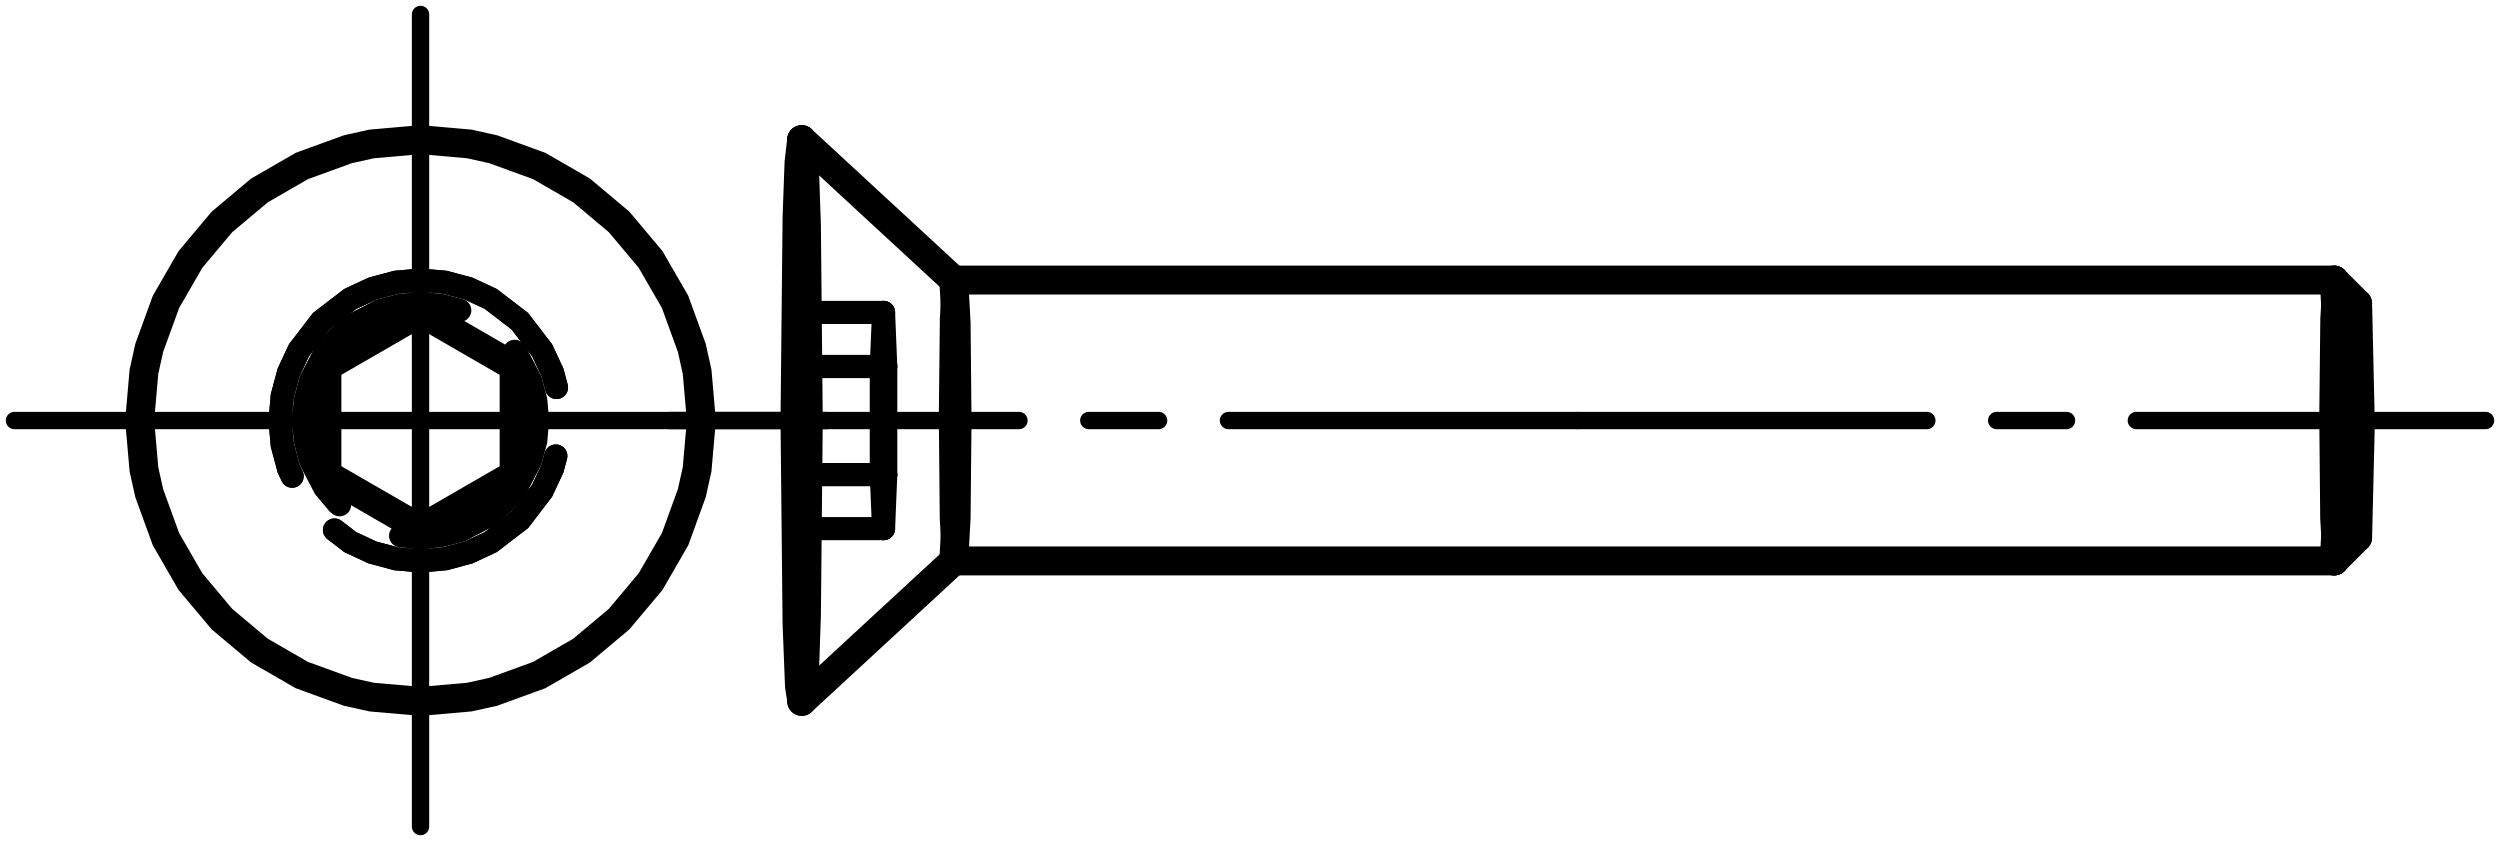
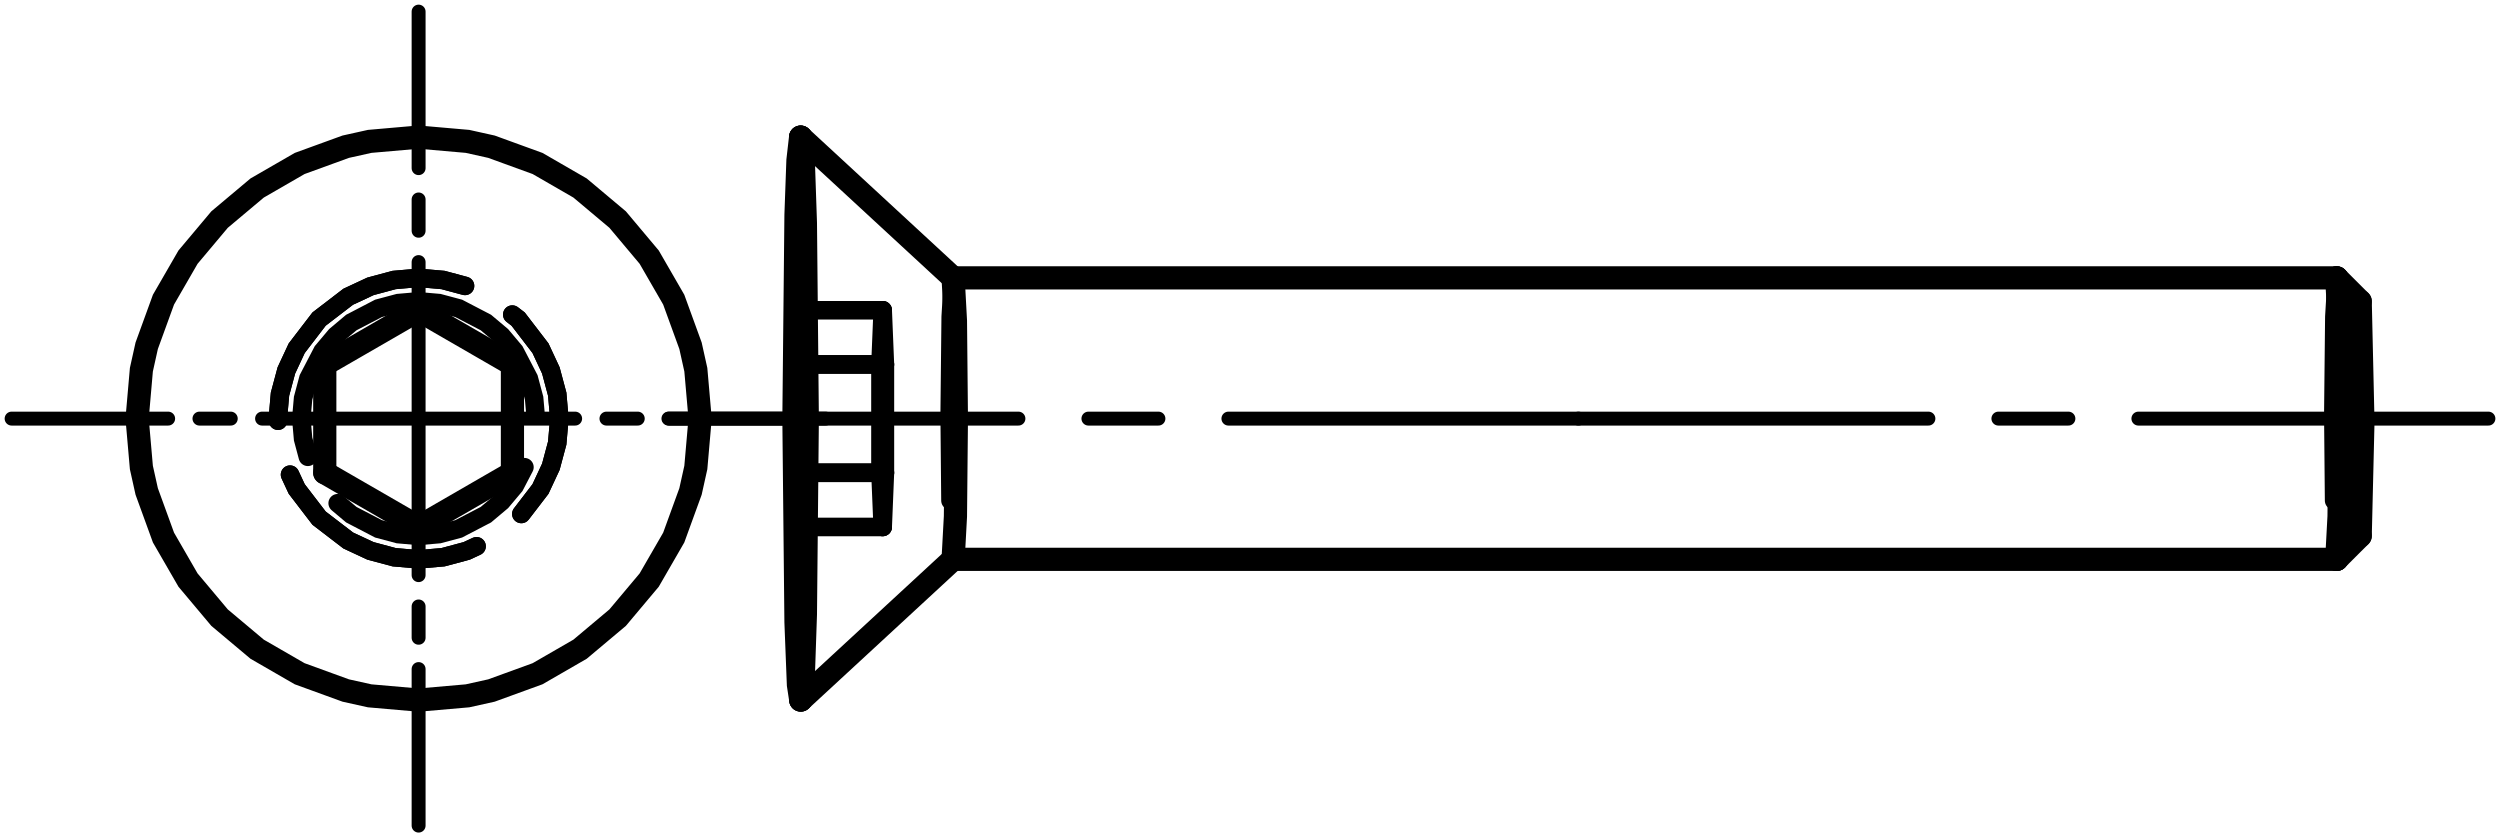
- <svg xmlns="http://www.w3.org/2000/svg" width="106.82mm" height="35.936mm" viewBox="-17.968 -17.968 106.82 35.936" version="1.1">
+ <svg xmlns="http://www.w3.org/2000/svg" width="106.574mm" height="35.689mm" viewBox="-17.845 -17.845 106.574 35.689" version="1.1">
  <g transform="scale(1,-1)" stroke-linecap="round">
-     <g fill="none" stroke="rgb(0,0,0)" stroke-width="1.236" id="Visible">
+     <g fill="none" stroke="rgb(0,0,0)" stroke-width="0.989" id="Visible">
      <path d="M 0.0,12.0 L -2.084,11.818 L -3.106,11.591 L -5.071,10.876 L -6.883,9.83 L -8.485,8.485 L -9.83,6.883 L -10.876,5.071 L -11.591,3.106 L -11.818,2.084 L -12.0,0.0 L -11.818,-2.084 L -11.591,-3.106 L -10.876,-5.071 L -9.83,-6.883 L -8.485,-8.485 L -6.883,-9.83 L -5.071,-10.876 L -3.106,-11.591 L -2.084,-11.818 L -0.0,-12.0 L 2.084,-11.818 L 3.106,-11.591 L 5.071,-10.876 L 6.883,-9.83 L 8.485,-8.485 L 9.83,-6.883 L 10.876,-5.071 L 11.591,-3.106 L 11.818,-2.084 L 12.0,-0.0 L 11.818,2.084 L 11.591,3.106 L 10.876,5.071 L 9.83,6.883 L 8.485,8.485 L 6.883,9.83 L 5.071,10.876 L 3.106,11.591 L 2.084,11.818 L 0.0,12.0" />
      <line x1="-4.0" y1="-2.309" x2="-4.0" y2="2.309" />
      <line x1="0.0" y1="-4.619" x2="-4.0" y2="-2.309" />
      <line x1="4.0" y1="-2.309" x2="0.0" y2="-4.619" />
      <line x1="4.0" y1="2.309" x2="4.0" y2="-2.309" />
      <line x1="0.0" y1="4.619" x2="4.0" y2="2.309" />
      <line x1="-4.0" y1="2.309" x2="-0.0" y2="4.619" />
      <line x1="22.784" y1="6.0" x2="81.766" y2="6.0" />
      <line x1="81.766" y1="-6.0" x2="81.77" y2="-5.998" />
      <path d="M 81.77,-5.998 L 81.868,-4.169 L 81.909,-0.0 L 81.868,4.169 L 81.77,5.998" />
      <line x1="81.77" y1="5.998" x2="81.766" y2="6.0" />
      <path d="M 22.786,-5.999 L 22.885,-4.169 L 22.925,-0.0 L 22.885,4.169 L 22.786,5.999" />
      <path d="M 82.769,-4.999 L 82.885,-0.139 L 82.769,4.999" />
      <path d="M 16.285,12.0 L 16.172,11.012 L 16.088,8.677 L 16.0,-0.001 L 16.088,-8.679 L 16.192,-11.348 L 16.291,-11.997" />
      <path d="M 16.291,-11.997 L 16.398,-11.006 L 16.489,-8.339 L 16.569,-0.0 L 16.489,8.338 L 16.398,11.005 L 16.291,11.997" />
      <line x1="16.291" y1="11.997" x2="16.285" y2="12.0" />
      <line x1="16.19" y1="-2.309" x2="16.19" y2="2.309" />
      <line x1="16.285" y1="-4.619" x2="16.19" y2="-2.309" />
      <line x1="16.38" y1="-2.309" x2="16.285" y2="-4.619" />
      <line x1="16.38" y1="2.309" x2="16.38" y2="-2.309" />
      <line x1="16.285" y1="4.619" x2="16.38" y2="2.309" />
      <line x1="16.19" y1="2.309" x2="16.285" y2="4.619" />
      <line x1="16.38" y1="-2.309" x2="16.19" y2="-2.309" />
      <line x1="16.38" y1="2.309" x2="16.19" y2="2.309" />
      <line x1="22.784" y1="-6.0" x2="81.766" y2="-6.0" />
      <line x1="82.769" y1="4.999" x2="81.77" y2="5.998" />
      <line x1="82.769" y1="-4.999" x2="81.77" y2="-5.998" />
      <line x1="22.786" y1="5.999" x2="16.291" y2="11.997" />
      <line x1="22.786" y1="-5.999" x2="16.291" y2="-11.997" />
    </g>
-     <g fill="none" stroke="rgb(0,0,0)" stroke-width="0.988" id="Hidden" stroke-dasharray="11.861 2.965">
+     <g fill="none" stroke="rgb(0,0,0)" stroke-width="0.791" id="Hidden" stroke-dasharray="9.498 2.374">
      <path d="M 0.0,6.0 L -1.042,5.909 L -2.052,5.638 L -3.0,5.196 L -4.243,4.243 L -5.196,3.0 L -5.638,2.052 L -5.909,1.042 L -6.0,0.0 L -5.909,-1.042 L -5.638,-2.052 L -5.196,-3.0 L -4.243,-4.243 L -3.0,-5.196 L -2.052,-5.638 L -1.042,-5.909 L -0.0,-6.0 L 1.042,-5.909 L 2.052,-5.638 L 3.0,-5.196 L 4.243,-4.243 L 5.196,-3.0 L 5.638,-2.052 L 5.909,-1.042 L 6.0,-0.0 L 5.909,1.042 L 5.638,2.052 L 5.196,3.0 L 4.243,4.243 L 3.0,5.196 L 2.052,5.638 L 1.042,5.909 L 0.0,6.0" />
      <path d="M 0.0,6.0 L -1.042,5.909 L -2.052,5.638 L -3.0,5.196 L -4.243,4.243 L -5.196,3.0 L -5.638,2.052 L -5.909,1.042 L -6.0,0.0 L -5.909,-1.042 L -5.638,-2.052 L -5.196,-3.0 L -4.243,-4.243 L -3.0,-5.196 L -2.052,-5.638 L -1.042,-5.909 L -0.0,-6.0 L 1.042,-5.909 L 2.052,-5.638 L 3.0,-5.196 L 4.243,-4.243 L 5.196,-3.0 L 5.638,-2.052 L 5.909,-1.042 L 6.0,-0.0 L 5.909,1.042 L 5.638,2.052 L 5.196,3.0 L 4.243,4.243 L 3.0,5.196 L 2.052,5.638 L 1.042,5.909 L 0.0,6.0" />
      <path d="M 0.0,5.0 L -0.868,4.924 L -1.71,4.699 L -2.868,4.096 L -3.535,3.535 L -4.096,2.868 L -4.699,1.71 L -4.924,0.868 L -5.0,-0.0 L -4.924,-0.868 L -4.699,-1.71 L -4.096,-2.868 L -3.535,-3.535 L -2.868,-4.096 L -1.71,-4.699 L -0.868,-4.924 L 0.0,-5.0 L 0.868,-4.924 L 1.71,-4.699 L 2.868,-4.096 L 3.535,-3.535 L 4.096,-2.868 L 4.699,-1.71 L 4.924,-0.868 L 5.0,0.0 L 4.924,0.868 L 4.699,1.71 L 4.096,2.868 L 3.535,3.535 L 2.868,4.096 L 1.71,4.699 L 0.868,4.924 L -0.0,5.0" />
      <line x1="-4.0" y1="2.309" x2="-4.0" y2="-2.309" />
      <line x1="-4.0" y1="-2.309" x2="-0.0" y2="-4.619" />
      <line x1="0.0" y1="-4.619" x2="4.0" y2="-2.309" />
      <line x1="4.0" y1="-2.309" x2="4.0" y2="2.309" />
      <line x1="4.0" y1="2.309" x2="0.0" y2="4.619" />
      <line x1="0.0" y1="4.619" x2="-4.0" y2="2.309" />
      <line x1="22.783" y1="6.0" x2="22.784" y2="6.0" />
      <path d="M 81.766,6.0 L 81.668,4.339 L 81.624,0.167 L 81.664,-4.171 L 81.766,-6.0" />
      <path d="M 22.783,6.0 L 22.684,4.339 L 22.64,0.167 L 22.68,-4.171 L 22.783,-6.0" />
      <line x1="22.783" y1="-6.0" x2="22.786" y2="-5.999" />
      <line x1="22.786" y1="5.999" x2="22.783" y2="6.0" />
      <path d="M 82.766,5.0 L 82.647,-0.0 M 82.647,-0.001 L 82.769,-4.999" />
      <line x1="82.769" y1="4.999" x2="82.766" y2="5.0" />
      <line x1="19.689" y1="2.309" x2="19.689" y2="-2.309" />
      <line x1="19.689" y1="-2.309" x2="16.38" y2="-2.309" />
      <line x1="19.689" y1="2.309" x2="16.38" y2="2.309" />
      <line x1="19.689" y1="-2.309" x2="19.784" y2="-4.619" />
      <line x1="19.784" y1="-4.619" x2="16.285" y2="-4.619" />
      <line x1="19.784" y1="-4.619" x2="19.878" y2="-2.309" />
      <line x1="19.878" y1="-2.309" x2="16.38" y2="-2.309" />
      <line x1="19.878" y1="-2.309" x2="19.878" y2="2.309" />
      <line x1="19.878" y1="2.309" x2="16.38" y2="2.309" />
      <line x1="19.878" y1="2.309" x2="19.784" y2="4.619" />
      <line x1="19.784" y1="4.619" x2="16.285" y2="4.619" />
      <line x1="19.784" y1="4.619" x2="19.689" y2="2.309" />
      <line x1="22.783" y1="-6.0" x2="22.784" y2="-6.0" />
    </g>
-     <g fill="none" stroke="rgb(0,0,0)" stroke-width="0.741" id="Center">
-       <line x1="0.0" y1="0.0" x2="-17.35" y2="0.0" />
-       <line x1="0.0" y1="0.0" x2="17.35" y2="0.0" />
-       <line x1="0.0" y1="0.0" x2="0.0" y2="-17.35" />
-       <line x1="0.0" y1="0.0" x2="0.0" y2="17.35" />
+     <g fill="none" stroke="rgb(0,0,0)" stroke-width="0.594" id="Center">
+       <line x1="0.0" y1="0.0" x2="-6.673" y2="0.0" />
+       <line x1="-8.008" y1="0.0" x2="-9.342" y2="0.0" />
+       <line x1="-10.677" y1="0.0" x2="-17.35" y2="0.0" />
+       <line x1="0.0" y1="0.0" x2="6.673" y2="0.0" />
+       <line x1="8.008" y1="0.0" x2="9.342" y2="0.0" />
+       <line x1="10.677" y1="0.0" x2="17.35" y2="0.0" />
+       <line x1="0.0" y1="0.0" x2="0.0" y2="-6.673" />
+       <line x1="0.0" y1="-8.008" x2="0.0" y2="-9.342" />
+       <line x1="0.0" y1="-10.677" x2="0.0" y2="-17.35" />
+       <line x1="0.0" y1="0.0" x2="0.0" y2="6.673" />
+       <line x1="0.0" y1="8.008" x2="0.0" y2="9.342" />
+       <line x1="0.0" y1="10.677" x2="0.0" y2="17.35" />
      <line x1="49.442" y1="0.0" x2="34.522" y2="0.0" />
      <line x1="31.538" y1="0.0" x2="28.554" y2="0.0" />
      <line x1="25.57" y1="0.0" x2="10.65" y2="0.0" />
      <line x1="49.442" y1="0.0" x2="64.362" y2="0.0" />
      <line x1="67.346" y1="0.0" x2="70.33" y2="0.0" />
      <line x1="73.314" y1="0.0" x2="88.235" y2="0.0" />
    </g>
  </g>
</svg>
